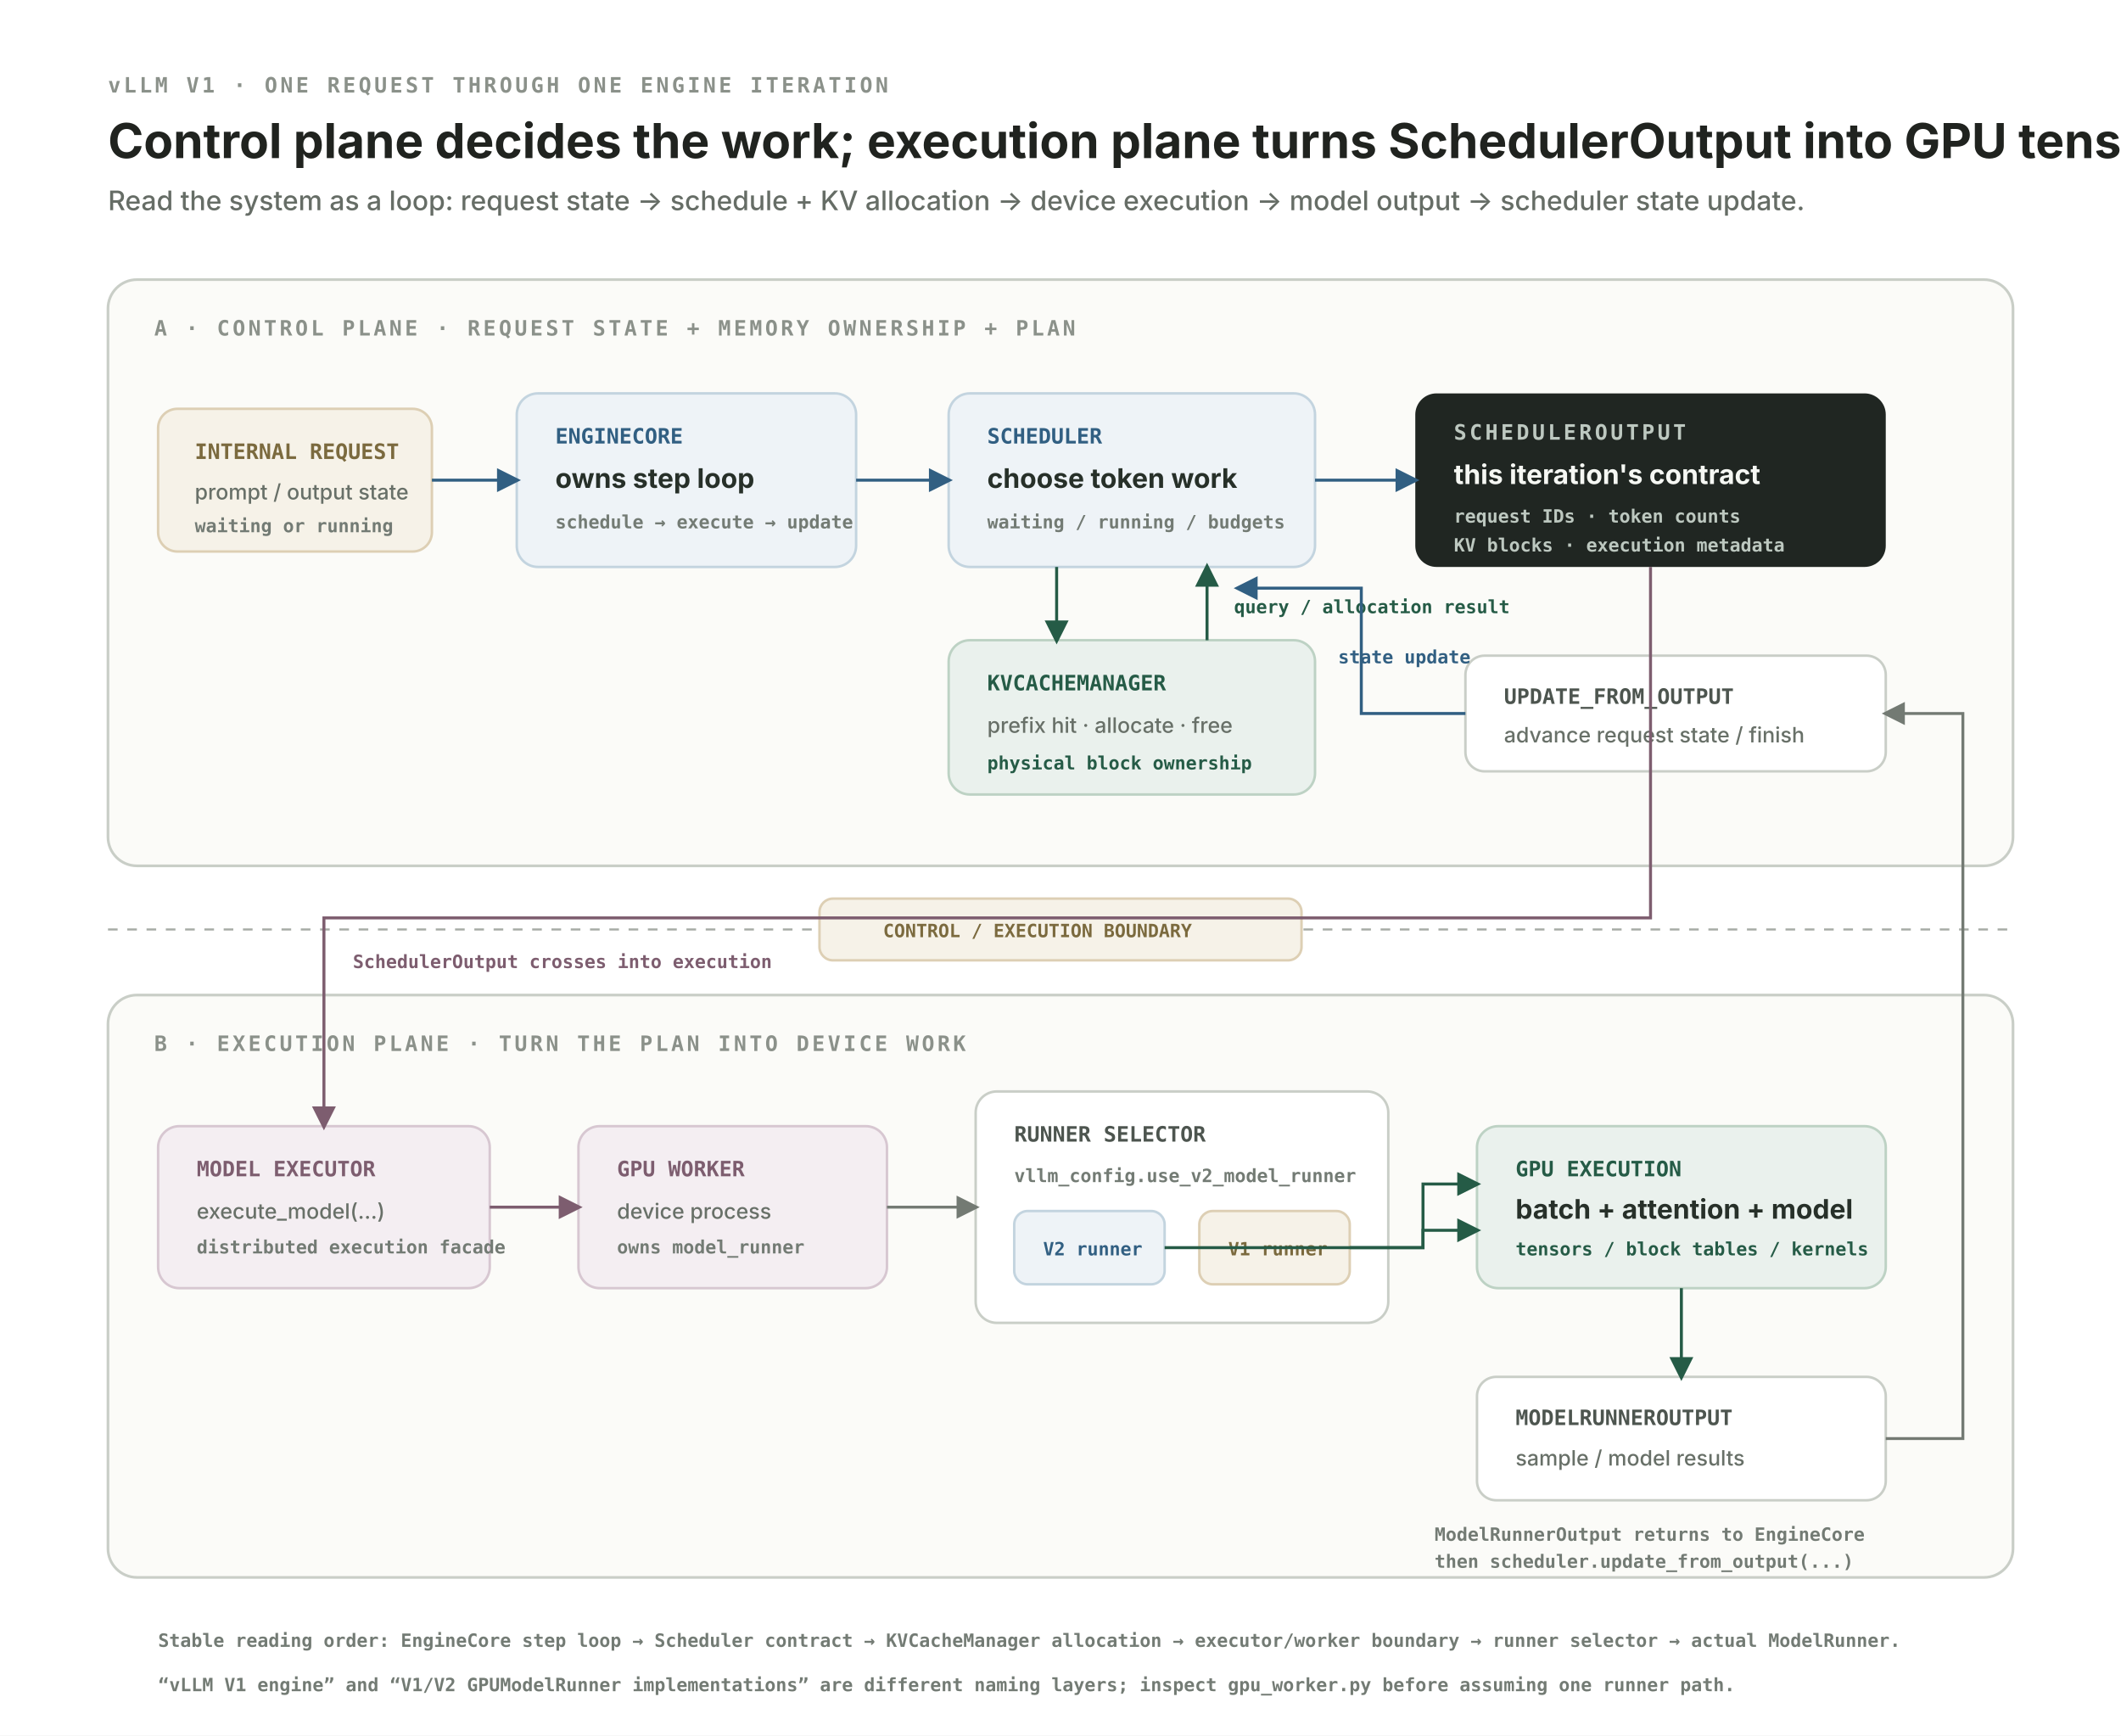
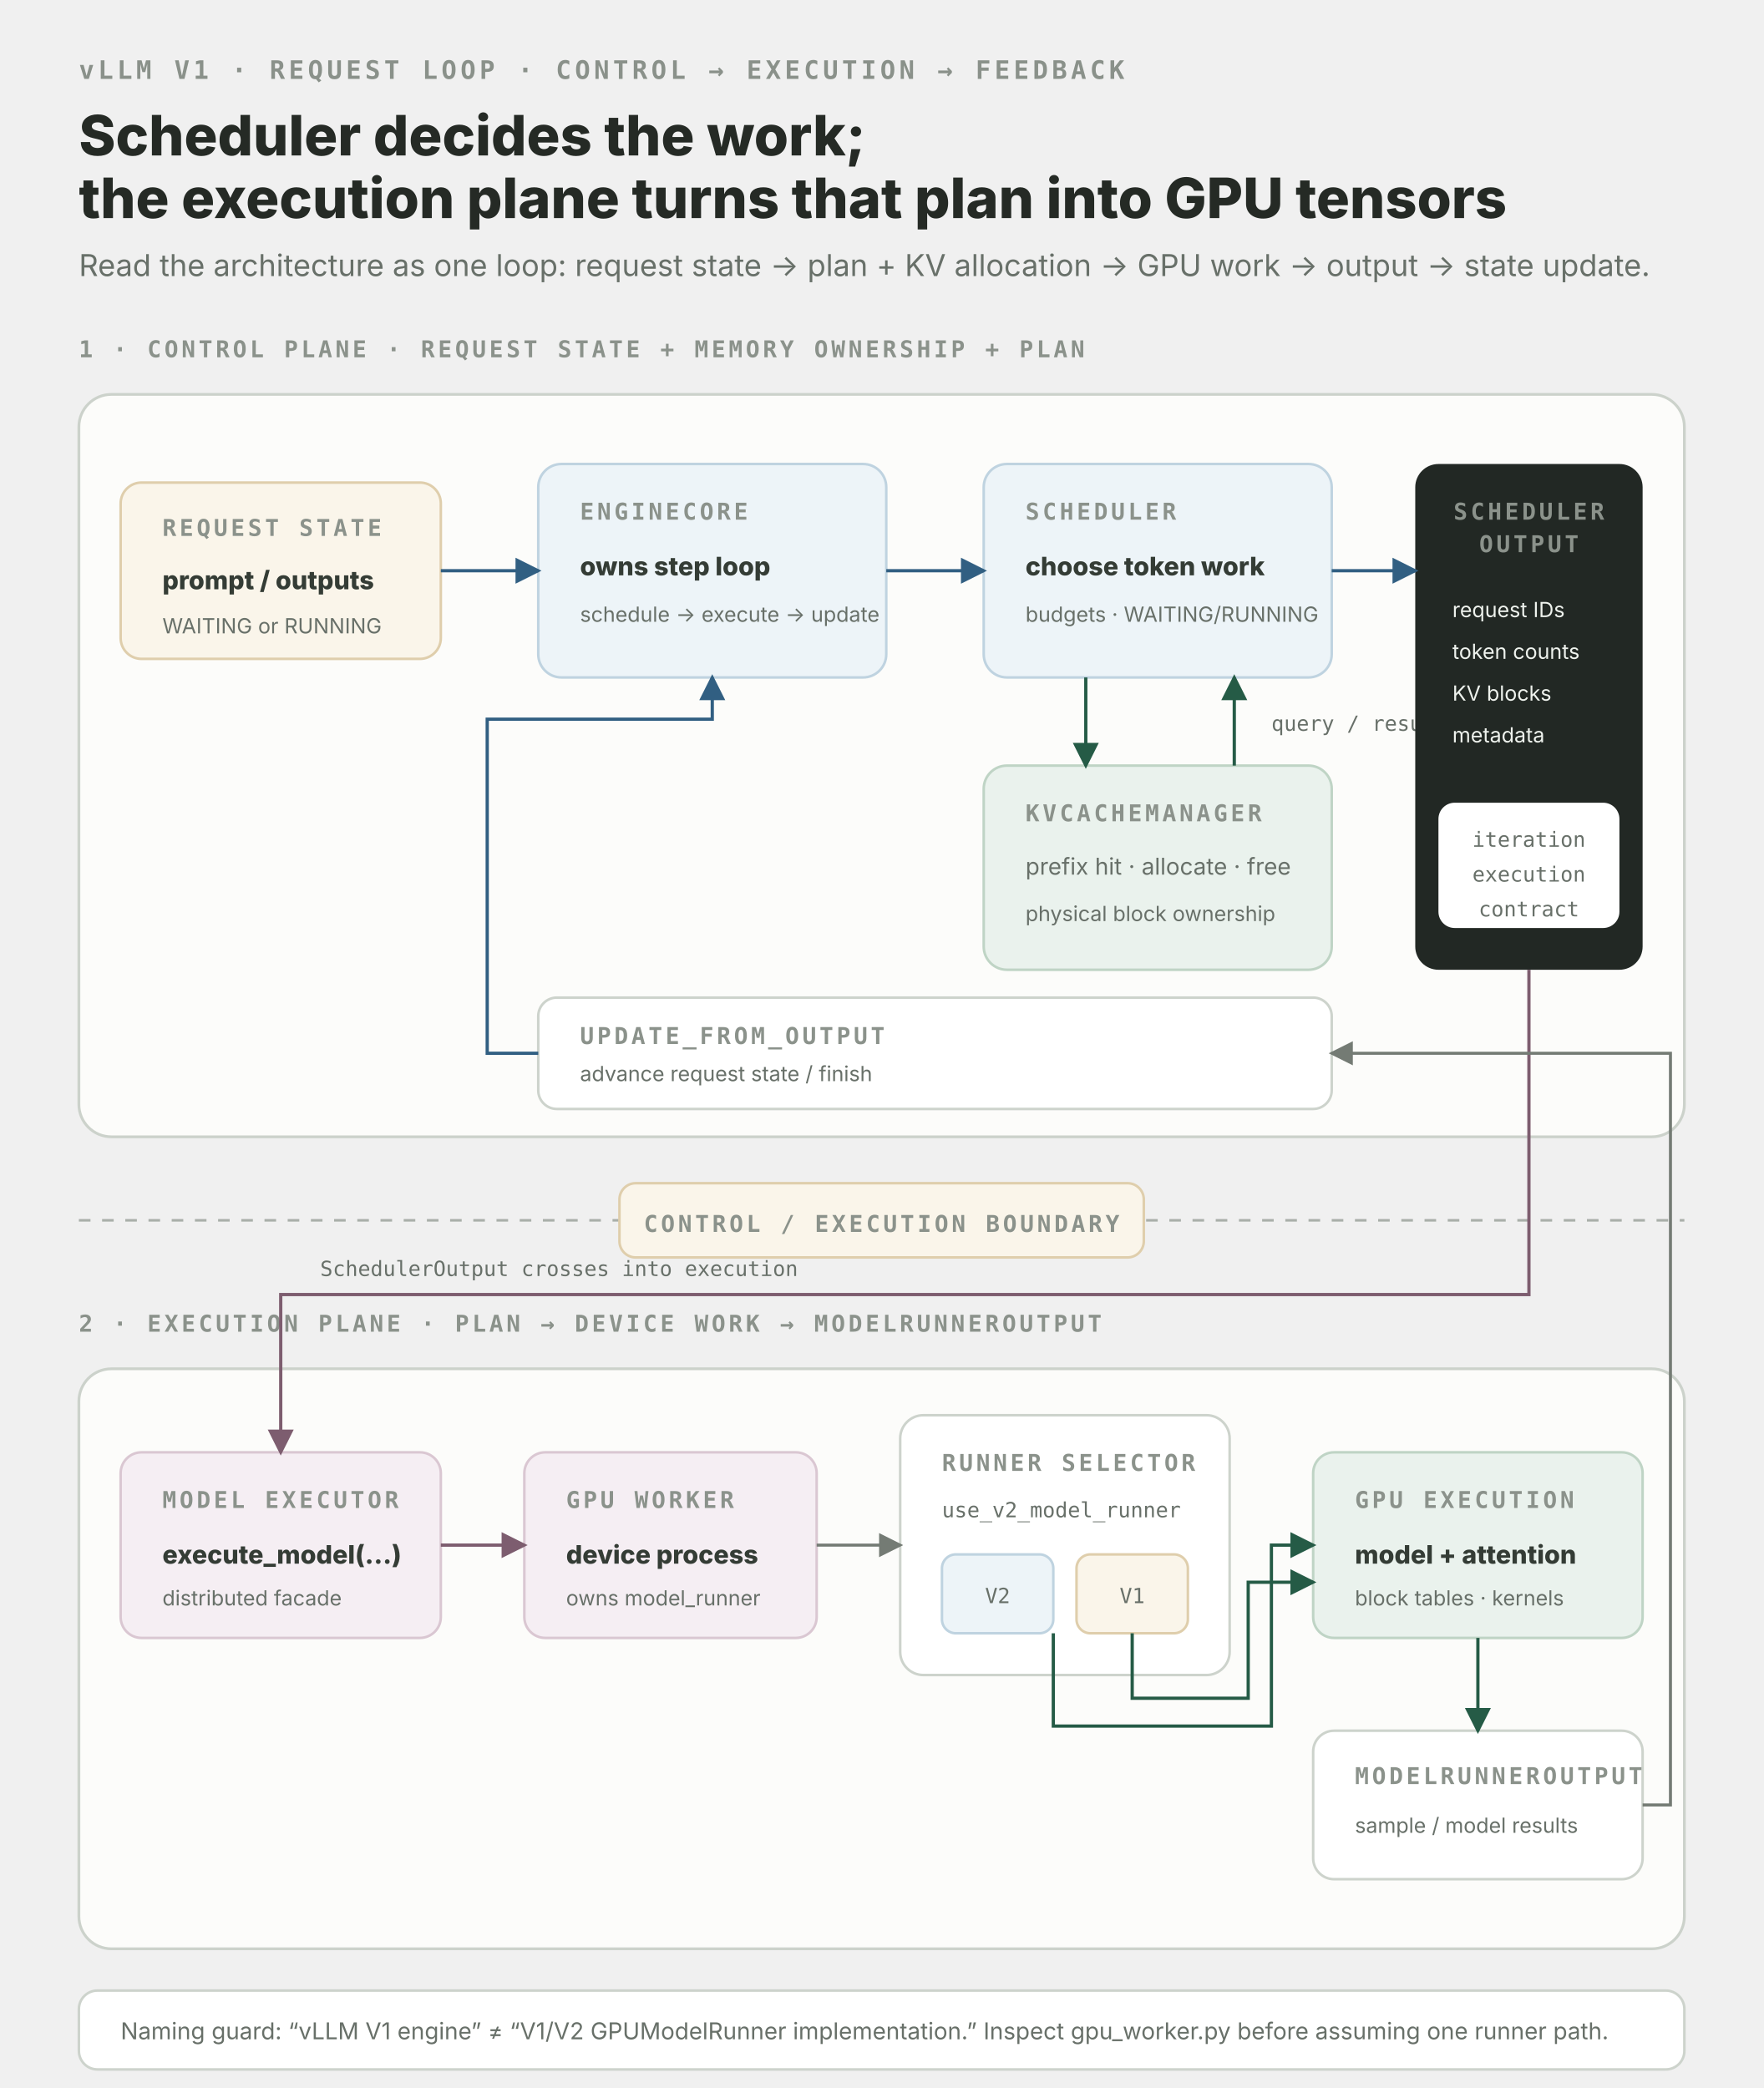
- <svg xmlns="http://www.w3.org/2000/svg" width="1100" height="900" viewBox="0 0 1100 900" role="img" aria-labelledby="title desc">
+ <svg xmlns="http://www.w3.org/2000/svg" viewBox="0 0 760 900" role="img" aria-labelledby="title desc">
  <defs>
-     <marker id="a" markerWidth="8" markerHeight="8" refX="6.6" refY="4" orient="auto">
-       <path d="M0 0 L8 4 L0 8 z" fill="#737a73" />
+     <marker id="a" markerWidth="8" markerHeight="8" refX="7" refY="4" orient="auto">
+       <path d="M0 0 L8 4 L0 8Z" fill="#747b74" />
    </marker>
-     <marker id="ab" markerWidth="8" markerHeight="8" refX="6.6" refY="4" orient="auto">
-       <path d="M0 0 L8 4 L0 8 z" fill="#315f82" />
+     <marker id="ab" markerWidth="8" markerHeight="8" refX="7" refY="4" orient="auto">
+       <path d="M0 0 L8 4 L0 8Z" fill="#315f82" />
    </marker>
-     <marker id="ag" markerWidth="8" markerHeight="8" refX="6.6" refY="4" orient="auto">
-       <path d="M0 0 L8 4 L0 8 z" fill="#255b46" />
+     <marker id="ag" markerWidth="8" markerHeight="8" refX="7" refY="4" orient="auto">
+       <path d="M0 0 L8 4 L0 8Z" fill="#255b46" />
    </marker>
-     <marker id="ap" markerWidth="8" markerHeight="8" refX="6.6" refY="4" orient="auto">
-       <path d="M0 0 L8 4 L0 8 z" fill="#7d5d6f" />
+     <marker id="ap" markerWidth="8" markerHeight="8" refX="7" refY="4" orient="auto">
+       <path d="M0 0 L8 4 L0 8Z" fill="#7d5d6f" />
    </marker>
    <style>
-     .bg{fill:#fff}.plane{fill:#fbfbf8;stroke:#c9cec7;stroke-width:1.4}.sub{fill:#fff;stroke:#c9cec7;stroke-width:1.3}.blue{fill:#eef3f7;stroke:#c3d4df;stroke-width:1.3}.green{fill:#eaf1ed;stroke:#bdd2c4;stroke-width:1.3}.purple{fill:#f4eef2;stroke:#d7c7d1;stroke-width:1.3}.gold{fill:#f6f2e8;stroke:#ddcfb4;stroke-width:1.3}.dark{fill:#202622}.line{stroke:#737a73;stroke-width:1.5;fill:none}.lineB{stroke:#315f82;stroke-width:1.55;fill:none}.lineG{stroke:#255b46;stroke-width:1.55;fill:none}.lineP{stroke:#7d5d6f;stroke-width:1.55;fill:none}.dash{stroke:#a7aca6;stroke-width:1.1;stroke-dasharray:5 5;fill:none}
-     .title{font:700 25px system-ui,-apple-system,BlinkMacSystemFont,"Segoe UI",sans-serif;fill:#20231f}.subtitle{font:500 14px system-ui,-apple-system,BlinkMacSystemFont,"Segoe UI",sans-serif;fill:#666d66}.kicker{font:700 11px ui-monospace,SFMono-Regular,Menlo,monospace;letter-spacing:1.5px;fill:#8b918a}.label{font:700 11px ui-monospace,SFMono-Regular,Menlo,monospace;fill:#4d554f}.strong{font:700 14px system-ui,-apple-system,BlinkMacSystemFont,"Segoe UI",sans-serif;fill:#273029}.small{font:500 11px system-ui,-apple-system,BlinkMacSystemFont,"Segoe UI",sans-serif;fill:#687068}.tiny{font:600 9.5px ui-monospace,SFMono-Regular,Menlo,monospace;fill:#737b74}.white{fill:#f5f7f3}.white2{fill:#bdc8c0}.blueText{fill:#315f82}.greenText{fill:#255b46}.purpleText{fill:#7d5d6f}.goldText{fill:#7b6a3e}
-   </style>
+  .sans{font-family:-apple-system,BlinkMacSystemFont,"Segoe UI",sans-serif}.mono{font-family:ui-monospace,SFMono-Regular,Menlo,Consolas,monospace}
+  .ey{font-size:11px;font-weight:700;letter-spacing:1.6px;fill:#8a918a}.ttl{font-size:24px;font-weight:760;fill:#252a25}.subt{font-size:13px;fill:#687069}.sec{font-size:10px;font-weight:700;letter-spacing:1.35px;fill:#8b928b}.label{font-size:11px;font-weight:760;fill:#343c35}.small{font-size:10px;fill:#687069}.tiny{font-size:9px;fill:#687069}.plane{fill:#fcfcfa;stroke:#ccd2cb;stroke-width:1.2}.box{fill:#fff;stroke:#cdd3cc;stroke-width:1.1}.blue{fill:#edf4f8;stroke:#bfd3e0;stroke-width:1.1}.green{fill:#eaf2ed;stroke:#bfd4c5;stroke-width:1.1}.purple{fill:#f5eef3;stroke:#dac7d2;stroke-width:1.1}.gold{fill:#faf5ea;stroke:#dfceac;stroke-width:1.1}.dark{fill:#222824}.line{fill:none;stroke:#747b74;stroke-width:1.3}.bline{fill:none;stroke:#315f82;stroke-width:1.4}.gline{fill:none;stroke:#255b46;stroke-width:1.4}.pline{fill:none;stroke:#7d5d6f;stroke-width:1.4}.dash{stroke:#a9afa9;stroke-dasharray:5 5;stroke-width:1.1}
+  </style>
  </defs>
-   <rect class="bg" width="1100" height="900" />
-   <text class="kicker" x="56" y="48">vLLM V1 · ONE REQUEST THROUGH ONE ENGINE ITERATION</text>
-   <text class="title" x="56" y="82">Control plane decides the work; execution plane turns SchedulerOutput into GPU tensors</text>
-   <text class="subtitle" x="56" y="109">Read the system as a loop: request state → schedule + KV allocation → device execution → model output → scheduler state update.</text>
-   <rect class="plane" x="56" y="145" rx="15" width="988" height="304" />
-   <text class="kicker" x="80" y="174">A · CONTROL PLANE · REQUEST STATE + MEMORY OWNERSHIP + PLAN</text>
-   <rect class="gold" x="82" y="212" rx="10" width="142" height="74" />
-   <text class="label goldText" x="101" y="238">INTERNAL REQUEST</text>
-   <text class="small" x="101" y="259">prompt / output state</text>
-   <text class="tiny" x="101" y="276">waiting or running</text>
-   <rect class="blue" x="268" y="204" rx="11" width="176" height="90" />
-   <text class="label blueText" x="288" y="230">ENGINECORE</text>
-   <text class="strong" x="288" y="253">owns step loop</text>
-   <text class="tiny" x="288" y="274">schedule → execute → update</text>
-   <rect class="blue" x="492" y="204" rx="11" width="190" height="90" />
-   <text class="label blueText" x="512" y="230">SCHEDULER</text>
-   <text class="strong" x="512" y="253">choose token work</text>
-   <text class="tiny" x="512" y="274">waiting / running / budgets</text>
-   <path class="lineB" marker-end="url(#ab)" d="M224 249 H268" />
-   <path class="lineB" marker-end="url(#ab)" d="M444 249 H492" />
-   <rect class="green" x="492" y="332" rx="11" width="190" height="80" />
-   <text class="label greenText" x="512" y="358">KVCACHEMANAGER</text>
-   <text class="small" x="512" y="380">prefix hit · allocate · free</text>
-   <text class="tiny greenText" x="512" y="399">physical block ownership</text>
-   <path class="lineG" marker-end="url(#ag)" d="M548 294 V332" />
-   <path class="lineG" marker-end="url(#ag)" d="M626 332 V294" />
-   <text class="tiny greenText" x="640" y="318">query / allocation result</text>
-   <rect class="dark" x="734" y="204" rx="11" width="244" height="90" />
-   <text class="kicker white2" x="754" y="228">SCHEDULEROUTPUT</text>
-   <text class="strong white" x="754" y="251">this iteration's contract</text>
-   <text class="tiny white2" x="754" y="271">request IDs · token counts</text>
-   <text class="tiny white2" x="754" y="286">KV blocks · execution metadata</text>
-   <path class="lineB" marker-end="url(#ab)" d="M682 249 H734" />
-   <rect class="sub" x="760" y="340" rx="10" width="218" height="60" />
-   <text class="label" x="780" y="365">UPDATE_FROM_OUTPUT</text>
-   <text class="small" x="780" y="385">advance request state / finish</text>
-   <path class="lineB" marker-end="url(#ab)" d="M760 370 H706 V305 H642" />
-   <text class="tiny blueText" x="694" y="344">state update</text>
-   <line class="dash" x1="56" y1="482" x2="1044" y2="482" />
-   <rect class="gold" x="425" y="466" rx="7" width="250" height="32" />
-   <text class="tiny goldText" x="458" y="486">CONTROL / EXECUTION BOUNDARY</text>
-   <rect class="plane" x="56" y="516" rx="15" width="988" height="302" />
-   <text class="kicker" x="80" y="545">B · EXECUTION PLANE · TURN THE PLAN INTO DEVICE WORK</text>
-   <rect class="purple" x="82" y="584" rx="11" width="172" height="84" />
-   <text class="label purpleText" x="102" y="610">MODEL EXECUTOR</text>
-   <text class="small" x="102" y="632">execute_model(...)</text>
-   <text class="tiny" x="102" y="650">distributed execution facade</text>
-   <rect class="purple" x="300" y="584" rx="11" width="160" height="84" />
-   <text class="label purpleText" x="320" y="610">GPU WORKER</text>
-   <text class="small" x="320" y="632">device process</text>
-   <text class="tiny" x="320" y="650">owns model_runner</text>
-   <path class="lineP" marker-end="url(#ap)" d="M254 626 H300" />
-   <path class="lineP" marker-end="url(#ap)" d="M856 294 V476 H168 V584" />
-   <text class="tiny purpleText" x="183" y="502">SchedulerOutput crosses into execution</text>
-   <rect class="sub" x="506" y="566" rx="11" width="214" height="120" />
-   <text class="label" x="526" y="592">RUNNER SELECTOR</text>
-   <text class="tiny" x="526" y="613">vllm_config.use_v2_model_runner</text>
-   <rect class="blue" x="526" y="628" rx="7" width="78" height="38" />
-   <text class="tiny blueText" x="541" y="651">V2 runner</text>
-   <rect class="gold" x="622" y="628" rx="7" width="78" height="38" />
-   <text class="tiny goldText" x="637" y="651">V1 runner</text>
-   <path class="line" marker-end="url(#a)" d="M460 626 H506" />
-   <rect class="green" x="766" y="584" rx="11" width="212" height="84" />
-   <text class="label greenText" x="786" y="610">GPU EXECUTION</text>
-   <text class="strong" x="786" y="632">batch + attention + model</text>
-   <text class="tiny greenText" x="786" y="651">tensors / block tables / kernels</text>
-   <path class="lineG" marker-end="url(#ag)" d="M604 647 H738 V614 H766" />
-   <path class="lineG" marker-end="url(#ag)" d="M700 647 H738 V638 H766" />
-   <rect class="sub" x="766" y="714" rx="10" width="212" height="64" />
-   <text class="label" x="786" y="739">MODELRUNNEROUTPUT</text>
-   <text class="small" x="786" y="760">sample / model results</text>
-   <path class="lineG" marker-end="url(#ag)" d="M872 668 V714" />
-   <path class="line" marker-end="url(#a)" d="M978 746 H1018 V370 H978" />
-   <text class="tiny" x="744" y="799">ModelRunnerOutput returns to EngineCore</text>
-   <text class="tiny" x="744" y="813">then scheduler.update_from_output(...)</text>
-   <text class="tiny" x="82" y="854">Stable reading order: EngineCore step loop → Scheduler contract → KVCacheManager allocation → executor/worker boundary → runner selector → actual ModelRunner.</text>
-   <text class="tiny" x="82" y="877">“vLLM V1 engine” and “V1/V2 GPUModelRunner implementations” are different naming layers; inspect gpu_worker.py before assuming one runner path.</text>
+   <text class="mono ey" x="34" y="34">vLLM V1 · REQUEST LOOP · CONTROL → EXECUTION → FEEDBACK</text>
+   <text class="sans ttl" x="34" y="67">Scheduler decides the work;</text>
+   <text class="sans ttl" x="34" y="94">the execution plane turns that plan into GPU tensors</text>
+   <text class="sans subt" x="34" y="119">Read the architecture as one loop: request state → plan + KV allocation → GPU work → output → state update.</text>
+   <text class="mono sec" x="34" y="154">1 · CONTROL PLANE · REQUEST STATE + MEMORY OWNERSHIP + PLAN</text>
+   <rect class="plane" x="34" y="170" width="692" height="320" rx="14" />
+   <rect class="gold" x="52" y="208" width="138" height="76" rx="9" />
+   <text class="mono sec" x="70" y="231" fill="#7b6a3e">REQUEST STATE</text>
+   <text class="sans label" x="70" y="254">prompt / outputs</text>
+   <text class="sans tiny" x="70" y="273">WAITING or RUNNING</text>
+   <rect class="blue" x="232" y="200" width="150" height="92" rx="10" />
+   <text class="mono sec" x="250" y="224" fill="#315f82">ENGINECORE</text>
+   <text class="sans label" x="250" y="248">owns step loop</text>
+   <text class="sans tiny" x="250" y="268">schedule → execute → update</text>
+   <rect class="blue" x="424" y="200" width="150" height="92" rx="10" />
+   <text class="mono sec" x="442" y="224" fill="#315f82">SCHEDULER</text>
+   <text class="sans label" x="442" y="248">choose token work</text>
+   <text class="sans tiny" x="442" y="268">budgets · WAITING/RUNNING</text>
+   <path class="bline" d="M190 246 H232" marker-end="url(#ab)" />
+   <path class="bline" d="M382 246 H424" marker-end="url(#ab)" />
+   <rect class="green" x="424" y="330" width="150" height="88" rx="10" />
+   <text class="mono sec" x="442" y="354" fill="#255b46">KVCACHEMANAGER</text>
+   <text class="sans small" x="442" y="377">prefix hit · allocate · free</text>
+   <text class="sans tiny" x="442" y="397">physical block ownership</text>
+   <path class="gline" d="M468 292 V330" marker-end="url(#ag)" />
+   <path class="gline" d="M532 330 V292" marker-end="url(#ag)" />
+   <text class="mono tiny" x="548" y="315" fill="#255b46">query / result</text>
+   <rect class="dark" x="610" y="200" width="98" height="218" rx="10" />
+   <text class="mono sec" x="659" y="224" text-anchor="middle" fill="#b9c3bc">SCHEDULER</text>
+   <text class="mono sec" x="659" y="238" text-anchor="middle" fill="#b9c3bc">OUTPUT</text>
+   <text class="sans tiny" x="626" y="266" style="fill:#eef2ed">request IDs</text>
+   <text class="sans tiny" x="626" y="284" style="fill:#eef2ed">token counts</text>
+   <text class="sans tiny" x="626" y="302" style="fill:#eef2ed">KV blocks</text>
+   <text class="sans tiny" x="626" y="320" style="fill:#eef2ed">metadata</text>
+   <path class="bline" d="M574 246 H610" marker-end="url(#ab)" />
+   <rect x="620" y="346" width="78" height="54" rx="7" fill="#fff" />
+   <text class="mono tiny" x="659" y="365" text-anchor="middle">iteration</text>
+   <text class="mono tiny" x="659" y="380" text-anchor="middle">execution</text>
+   <text class="mono tiny" x="659" y="395" text-anchor="middle">contract</text>
+   <rect class="box" x="232" y="430" width="342" height="48" rx="8" />
+   <text class="mono sec" x="250" y="450">UPDATE_FROM_OUTPUT</text>
+   <text class="sans tiny" x="250" y="466">advance request state / finish</text>
+   <path class="bline" d="M232 454 H210 V310 H307 V292" marker-end="url(#ab)" />
+   <line class="dash" x1="34" y1="526" x2="726" y2="526" />
+   <rect class="gold" x="267" y="510" width="226" height="32" rx="7" />
+   <text class="mono sec" x="380" y="531" text-anchor="middle" fill="#7b6a3e">CONTROL / EXECUTION BOUNDARY</text>
+   <text class="mono sec" x="34" y="574">2 · EXECUTION PLANE · PLAN → DEVICE WORK → MODELRUNNEROUTPUT</text>
+   <rect class="plane" x="34" y="590" width="692" height="250" rx="14" />
+   <rect class="purple" x="52" y="626" width="138" height="80" rx="9" />
+   <text class="mono sec" x="70" y="650" fill="#7d5d6f">MODEL EXECUTOR</text>
+   <text class="sans label" x="70" y="674">execute_model(...)</text>
+   <text class="sans tiny" x="70" y="692">distributed facade</text>
+   <rect class="purple" x="226" y="626" width="126" height="80" rx="9" />
+   <text class="mono sec" x="244" y="650" fill="#7d5d6f">GPU WORKER</text>
+   <text class="sans label" x="244" y="674">device process</text>
+   <text class="sans tiny" x="244" y="692">owns model_runner</text>
+   <path class="pline" d="M190 666 H226" marker-end="url(#ap)" />
+   <rect class="box" x="388" y="610" width="142" height="112" rx="10" />
+   <text class="mono sec" x="406" y="634">RUNNER SELECTOR</text>
+   <text class="mono tiny" x="406" y="654">use_v2_model_runner</text>
+   <rect class="blue" x="406" y="670" width="48" height="34" rx="6" />
+   <text class="mono tiny" x="430" y="691" text-anchor="middle" fill="#315f82">V2</text>
+   <rect class="gold" x="464" y="670" width="48" height="34" rx="6" />
+   <text class="mono tiny" x="488" y="691" text-anchor="middle" fill="#7b6a3e">V1</text>
+   <path class="line" d="M352 666 H388" marker-end="url(#a)" />
+   <rect class="green" x="566" y="626" width="142" height="80" rx="9" />
+   <text class="mono sec" x="584" y="650" fill="#255b46">GPU EXECUTION</text>
+   <text class="sans label" x="584" y="674">model + attention</text>
+   <text class="sans tiny" x="584" y="692">block tables · kernels</text>
+   <path class="gline" d="M454 704 V744 H548 V666 H566" marker-end="url(#ag)" />
+   <path class="gline" d="M488 704 V732 H538 V682 H566" marker-end="url(#ag)" />
+   <rect class="box" x="566" y="746" width="142" height="64" rx="9" />
+   <text class="mono sec" x="584" y="769">MODELRUNNEROUTPUT</text>
+   <text class="sans tiny" x="584" y="790">sample / model results</text>
+   <path class="gline" d="M637 706 V746" marker-end="url(#ag)" />
+   <path class="pline" d="M659 418 V558 H121 V626" marker-end="url(#ap)" />
+   <text class="mono tiny" x="138" y="550" fill="#7d5d6f">SchedulerOutput crosses into execution</text>
+   <path class="line" d="M708 778 H720 V454 H574" marker-end="url(#a)" />
+   <rect class="box" x="34" y="858" width="692" height="34" rx="8" />
+   <text class="sans small" x="52" y="879">Naming guard: “vLLM V1 engine” ≠ “V1/V2 GPUModelRunner implementation.” Inspect gpu_worker.py before assuming one runner path.</text>
</svg>
